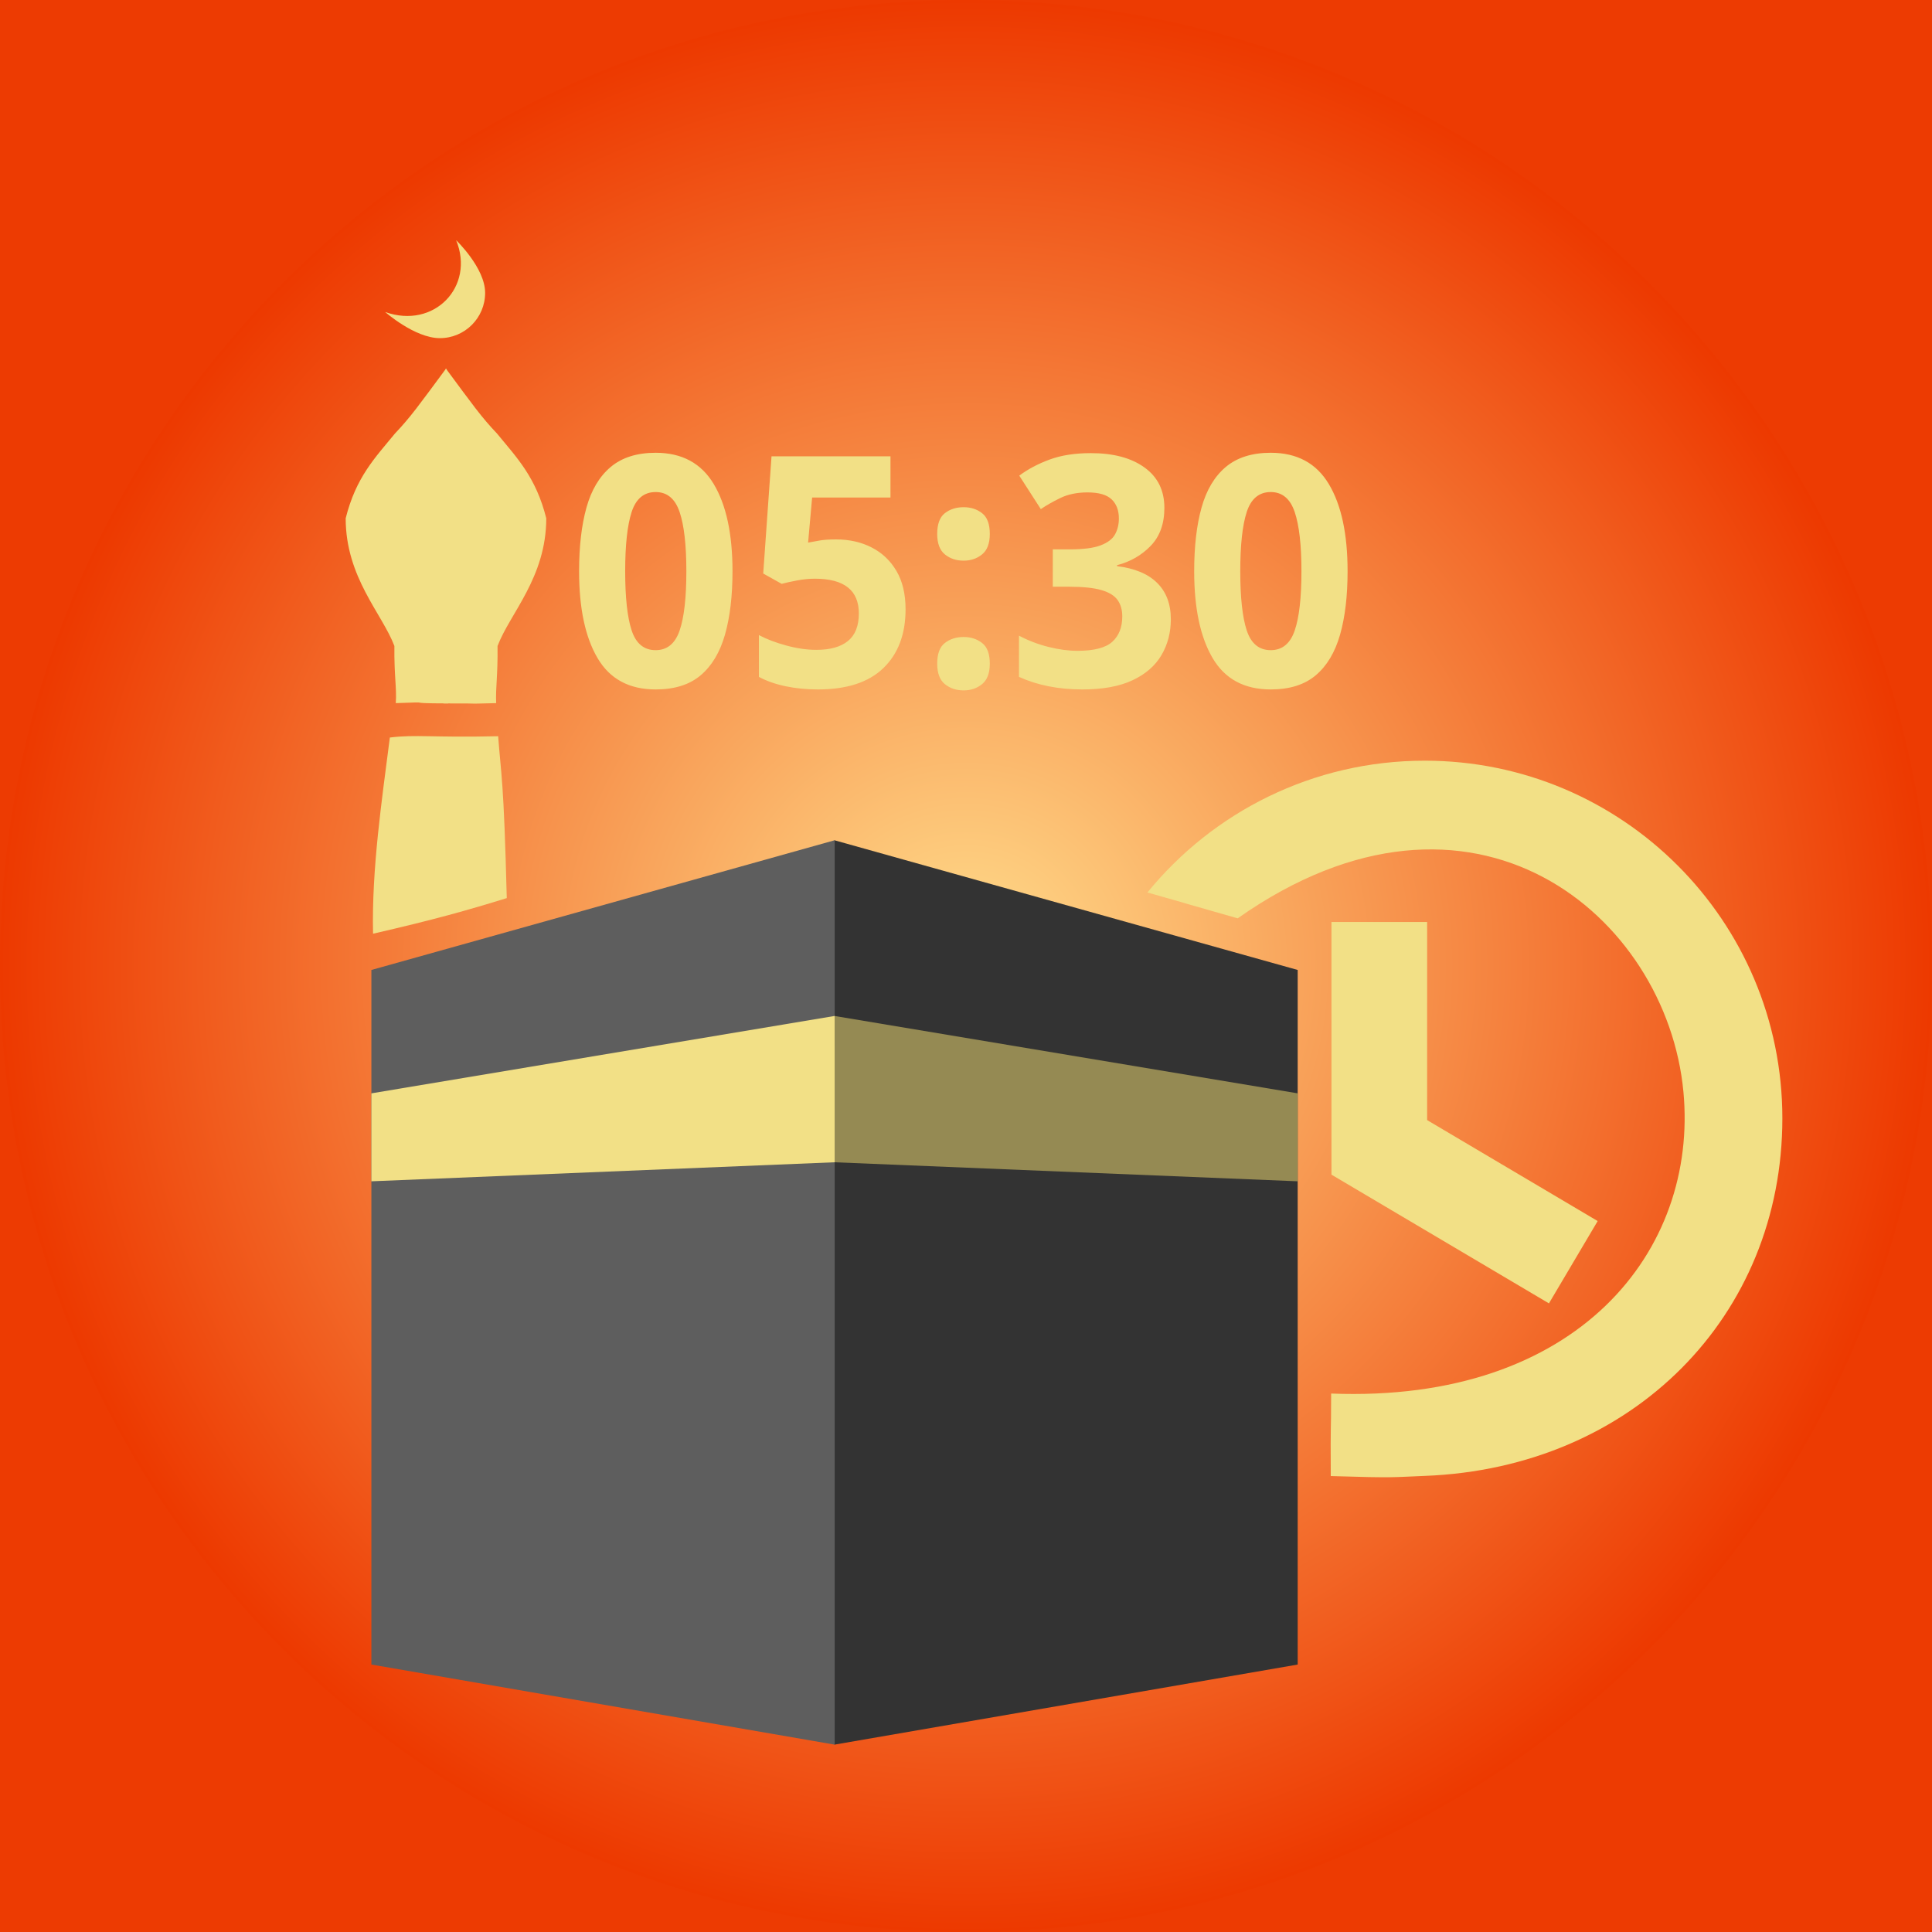
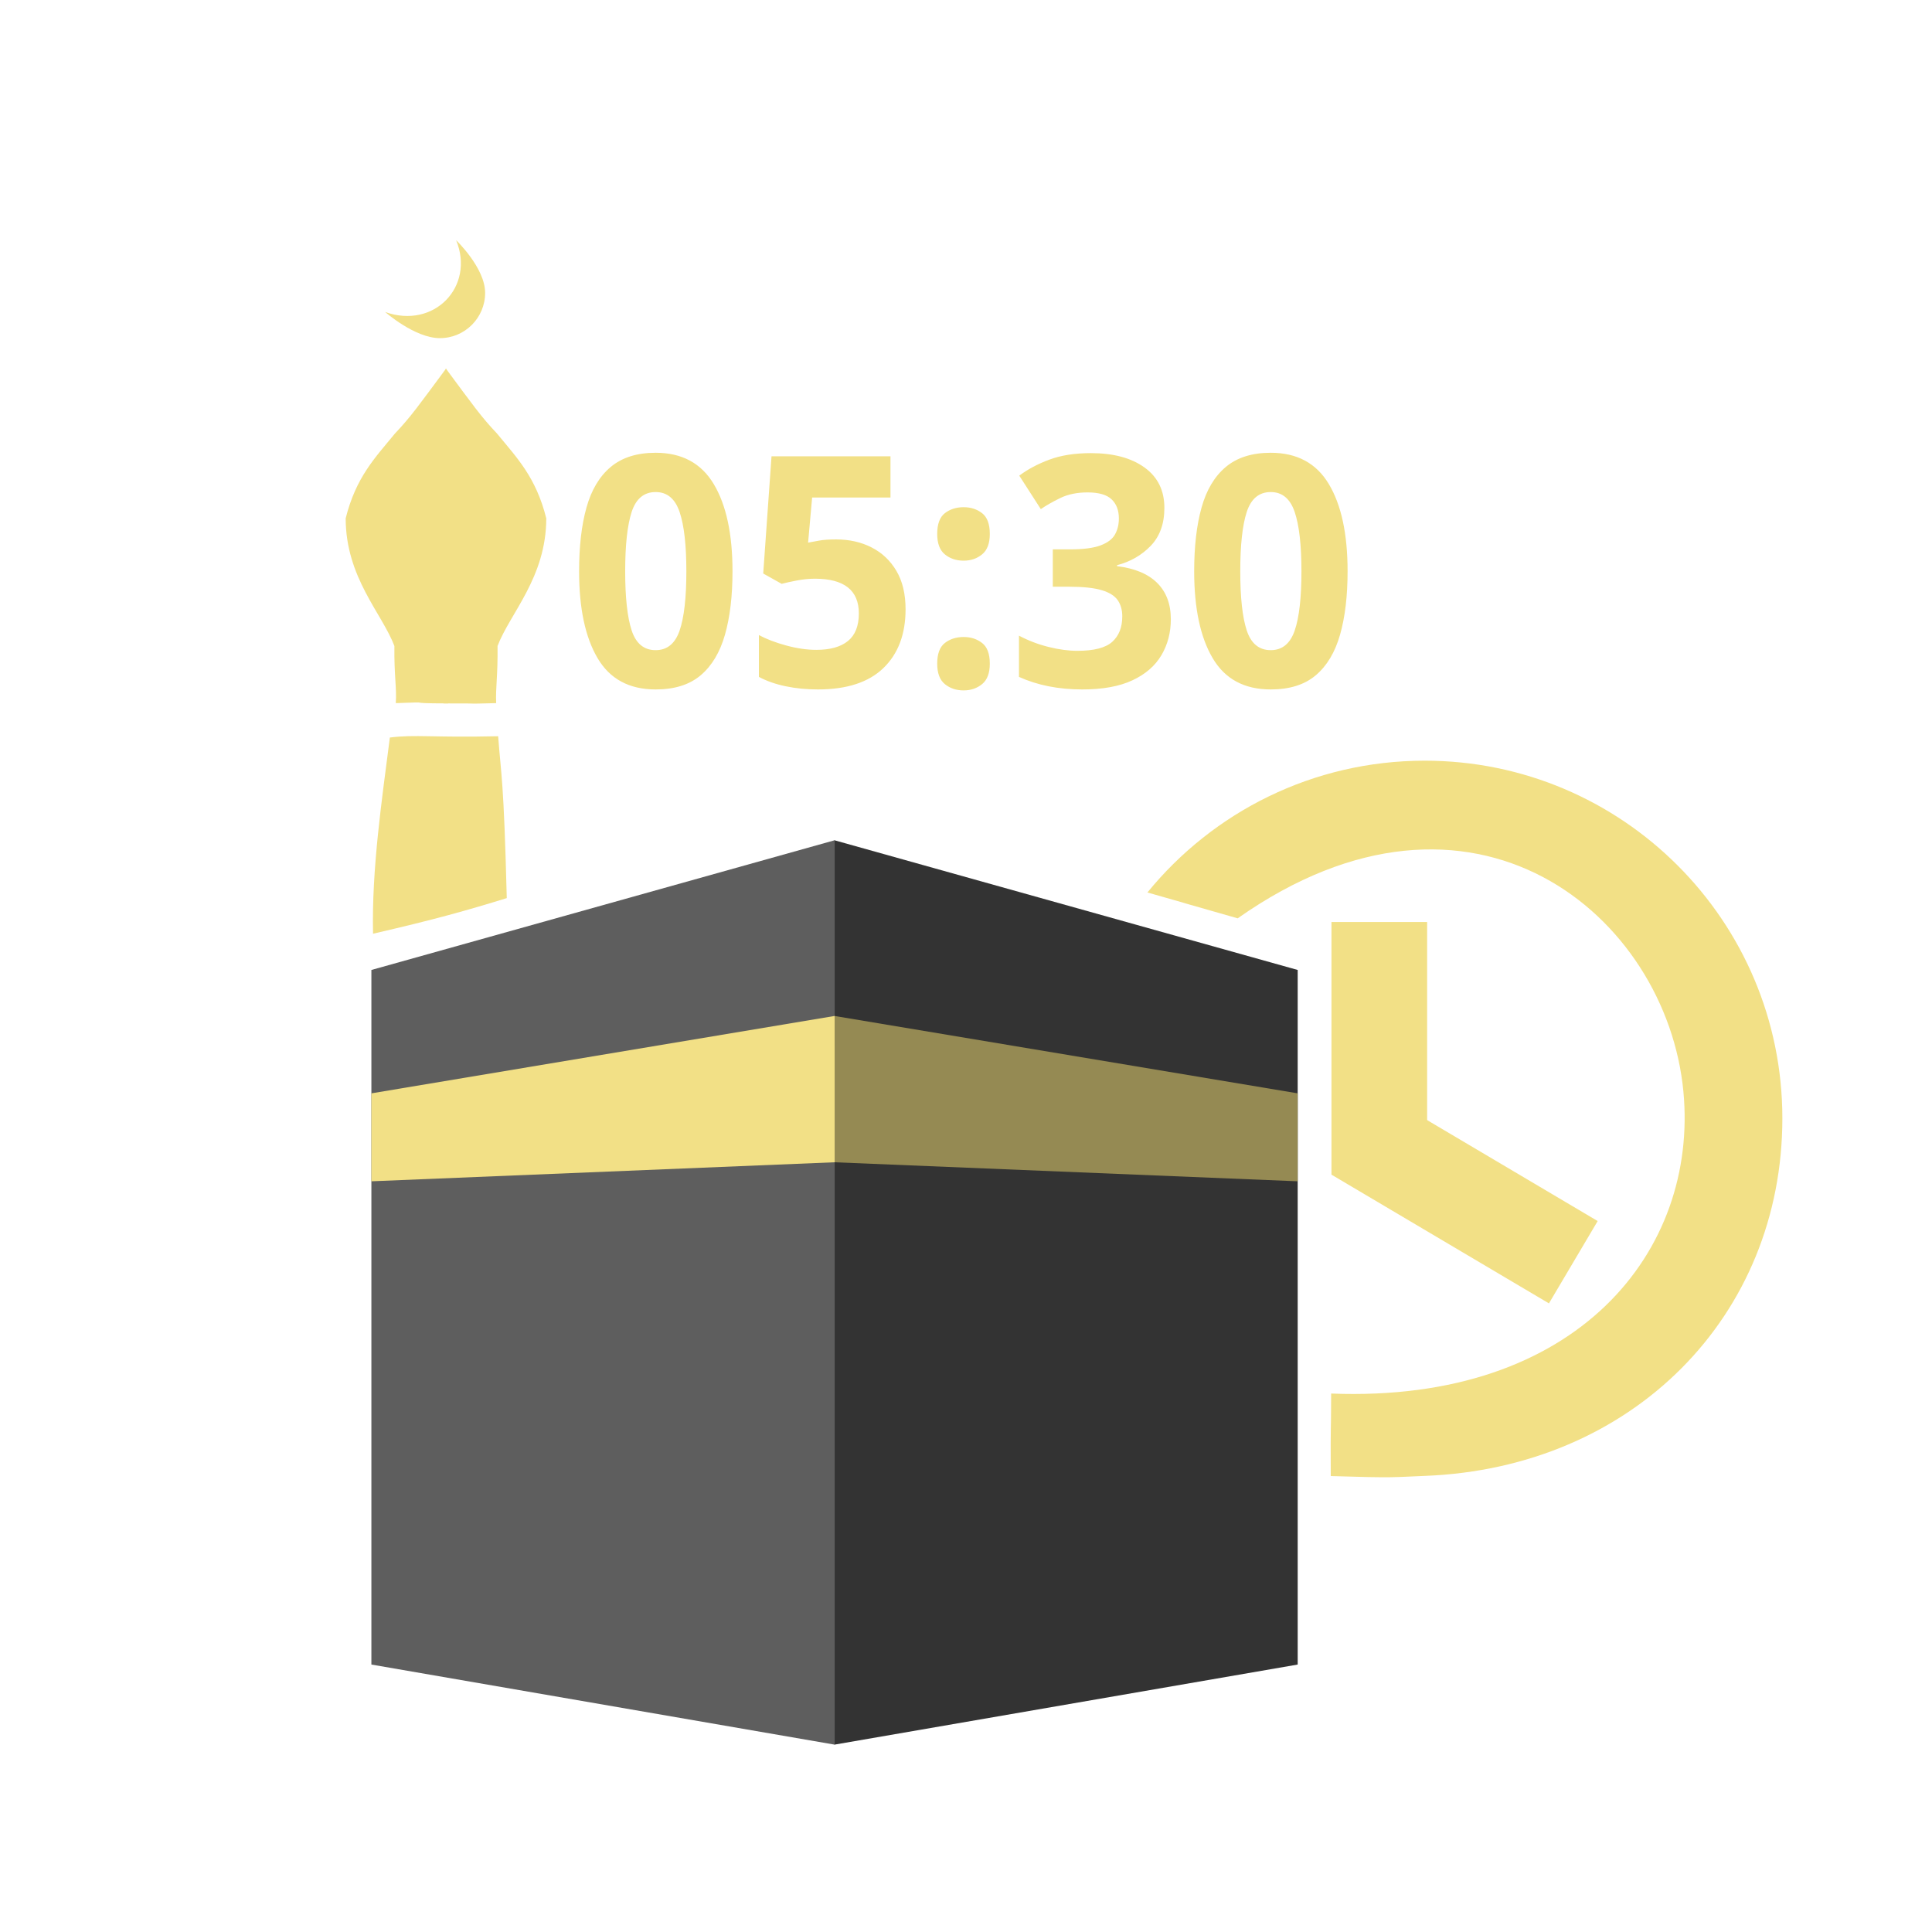
<svg xmlns="http://www.w3.org/2000/svg" xmlns:xlink="http://www.w3.org/1999/xlink" width="512" height="512" viewBox="0 0 512 512" version="1.1" id="svg1" xml:space="preserve">
  <defs id="defs1">
    <linearGradient id="linearGradient437">
      <stop style="stop-color:#000000;stop-opacity:1;" offset="0" id="stop437" />
      <stop style="stop-color:#000000;stop-opacity:0;" offset="1" id="stop438" />
    </linearGradient>
    <linearGradient id="linearGradient366">
      <stop style="stop-color:#ffdd8c;stop-opacity:1;" offset="0" id="stop367" />
      <stop style="stop-color:#ed3900;stop-opacity:1;" offset="1" id="stop366" />
    </linearGradient>
    <linearGradient id="swatch364">
      <stop style="stop-color:#000000;stop-opacity:1;" offset="0" id="stop364" />
    </linearGradient>
    <radialGradient xlink:href="#linearGradient366" id="radialGradient367" cx="64" cy="64" fx="64" fy="64" r="64" gradientUnits="userSpaceOnUse" gradientTransform="scale(4)" />
    <linearGradient xlink:href="#linearGradient437" id="linearGradient438" x1="40.093" y1="34" x2="109.146" y2="34" gradientUnits="userSpaceOnUse" />
  </defs>
-   <rect style="display:inline;fill:#ed3b02;fill-opacity:1;fill-rule:evenodd" id="rect1" width="512" height="512" x="0" y="0" />
  <g id="layer3" style="display:inline">
-     <circle style="display:inline;mix-blend-mode:normal;fill:url(#radialGradient367);fill-opacity:1;fill-rule:evenodd;stroke:none;stroke-width:5.525" id="path359" cx="256" cy="256" r="256" />
+     <rect style="display:none;fill:#ed3b02;fill-opacity:1;fill-rule:evenodd" id="rect1" width="512" height="512" x="0" y="0" />
+     <circle style="display:none;mix-blend-mode:normal;fill:url(#radialGradient367);fill-opacity:1;fill-rule:evenodd;stroke:none;stroke-width:5.525" id="path359" cx="256" cy="256" r="256" />
    <text xml:space="preserve" style="font-style:normal;font-variant:normal;font-weight:bold;font-stretch:normal;font-size:83.375px;font-family:'DSEG7 Classic';-inkscape-font-specification:'DSEG7 Classic, Bold';font-variant-ligatures:normal;font-variant-caps:normal;font-variant-numeric:normal;font-variant-east-asian:normal;display:inline;fill:#f2e086;fill-opacity:1;fill-rule:evenodd;stroke:none;stroke-width:3.908;stroke-opacity:1" x="154.072" y="177.686" id="text369" transform="scale(0.9770524,1.023487)">
      <tspan id="tspan369" x="154.072" y="177.686" style="font-style:normal;font-variant:normal;font-weight:bold;font-stretch:normal;font-size:83.375px;font-family:'DSEG7 Classic';-inkscape-font-specification:'DSEG7 Classic, Bold';font-variant-ligatures:normal;font-variant-caps:normal;font-variant-numeric:normal;font-variant-east-asian:normal;fill:#f2e086;fill-opacity:1;stroke:none;stroke-width:3.908;stroke-opacity:1">05:30</tspan>
    </text>
    <g id="g437" style="display:inline" transform="scale(4)">
      <path id="path432" style="display:inline;opacity:1;fill:#f2e086;fill-opacity:1;fill-rule:evenodd;stroke-width:1.225" d="m 118.086,74.089 c 0,13.085 -9.902,23.162 -23.693,23.693 -2.137,0.082 -1.882,0.147 -6.227,0.011 -0.019,-4.183 0.019,-2.218 0.026,-5.467 16.376,0.643 24.323,-9.491 23.339,-19.993 -1.092,-11.654 -13.925,-22.476 -29.531,-11.491 -7.288,-2.08 -0.253,-0.083 -5.98,-1.713 4.344,-5.329 10.961,-8.732 18.373,-8.732 13.085,0 23.693,10.608 23.693,23.693 z" />
      <g id="g436">
        <rect style="opacity:1;fill:#f2e086;fill-opacity:1;fill-rule:evenodd;stroke:none" id="rect435" width="6.338" height="16.741" x="88.213" y="61.085" />
        <rect style="display:inline;opacity:1;fill:#f2e086;fill-opacity:1;fill-rule:evenodd;stroke:none" id="rect436" width="6.338" height="16.741" x="15.697" y="-132.296" transform="rotate(120.6231)" />
      </g>
    </g>
    <g id="g428" style="display:inline" transform="scale(4)">
      <g id="g426">
        <path id="path415" style="display:inline;fill:#333333;fill-opacity:1;fill-rule:evenodd;stroke:none;stroke-linejoin:round" d="m 55.281,115.224 30.695,-4.58 V 64.626 L 55.281,55.305 Z" points="85.976,110.644 85.976,64.626 55.281,55.305 55.281,115.224 " transform="matrix(1,-0.02366618,0,1,-8.07e-4,1.671506)" />
        <path d="m 55.281,67.309 -0.001,9.694 30.695,1.261 v -5.827 z" style="display:inline;fill:#958a53;fill-opacity:1;fill-rule:evenodd;stroke:none;stroke-width:0.999;stroke-linejoin:round" id="path425" />
      </g>
      <g id="g427" transform="matrix(-1,0,0,1,110.5805,0)">
        <path id="path426" style="display:inline;fill:#5e5e5e;fill-opacity:1;fill-rule:evenodd;stroke:none;stroke-linejoin:round" d="M 85.976,64.626 55.281,55.305 V 115.224 l 30.695,-4.58 z" points="55.281,55.305 55.281,115.224 85.976,110.644 85.976,64.626 " transform="matrix(1,-0.02366618,0,1,-8.07e-4,1.671506)" />
        <path d="m 55.281,67.309 -0.001,9.694 30.695,1.261 v -5.827 z" style="display:inline;fill:#f2e086;fill-opacity:1;fill-rule:evenodd;stroke:none;stroke-width:0.999;stroke-linejoin:round" id="path427" />
      </g>
    </g>
    <g id="g429" style="display:inline;fill:#f2e086;fill-opacity:1" transform="scale(4)">
      <path id="rect429" style="display:inline;opacity:1;fill:#f2e086;fill-opacity:1;fill-rule:evenodd;stroke-width:0.976" d="m 33.004,48.777 c 0.199,2.658 0.37,2.8 0.571,10.725 -2.636,0.815 -4.785,1.421 -8.86,2.359 -0.095,-4.293 0.587,-8.874 1.114,-12.998 1.744,-0.214 2.769,0.013 7.175,-0.086 z" />
      <g id="g430">
        <path id="path428" style="display:inline;opacity:1;fill:#f2e086;fill-opacity:1;fill-rule:evenodd" d="m 36.192,34.344 c -0.005,3.922 -2.411,6.295 -3.228,8.455 0.022,2.015 -0.137,2.75 -0.092,3.785 -2.703,0.066 -0.111,0.013 -3.47,0.019 0.188,-22.228 9.42e-4,-0.059 0.132,-22.194 1.806,2.436 2.334,3.197 3.395,4.315 1.321,1.612 2.578,2.882 3.264,5.62 z" />
        <path id="path429" style="opacity:1;fill:#f2e086;fill-opacity:1;fill-rule:evenodd" d="m 22.902,34.344 c 0.005,3.922 2.411,6.295 3.228,8.455 -0.022,2.015 0.162,2.757 0.092,3.785 2.944,-0.109 0.111,0.013 3.47,0.019 -0.188,-22.228 -9.42e-4,-0.059 -0.132,-22.194 -1.806,2.436 -2.334,3.197 -3.395,4.315 -1.321,1.612 -2.578,2.882 -3.264,5.62 z" />
      </g>
      <path id="path430" style="display:inline;opacity:1;fill:#f2e086;fill-opacity:1;fill-rule:evenodd;stroke-width:1.554" d="m 32.141,19.403 c 0,1.657 -1.343,3 -3,3 -1.657,0 -3.623,-1.732 -3.623,-1.732 3.243,1.156 5.96,-1.684 4.704,-4.754 0,0 1.919,1.829 1.919,3.486 z" />
    </g>
  </g>
</svg>
